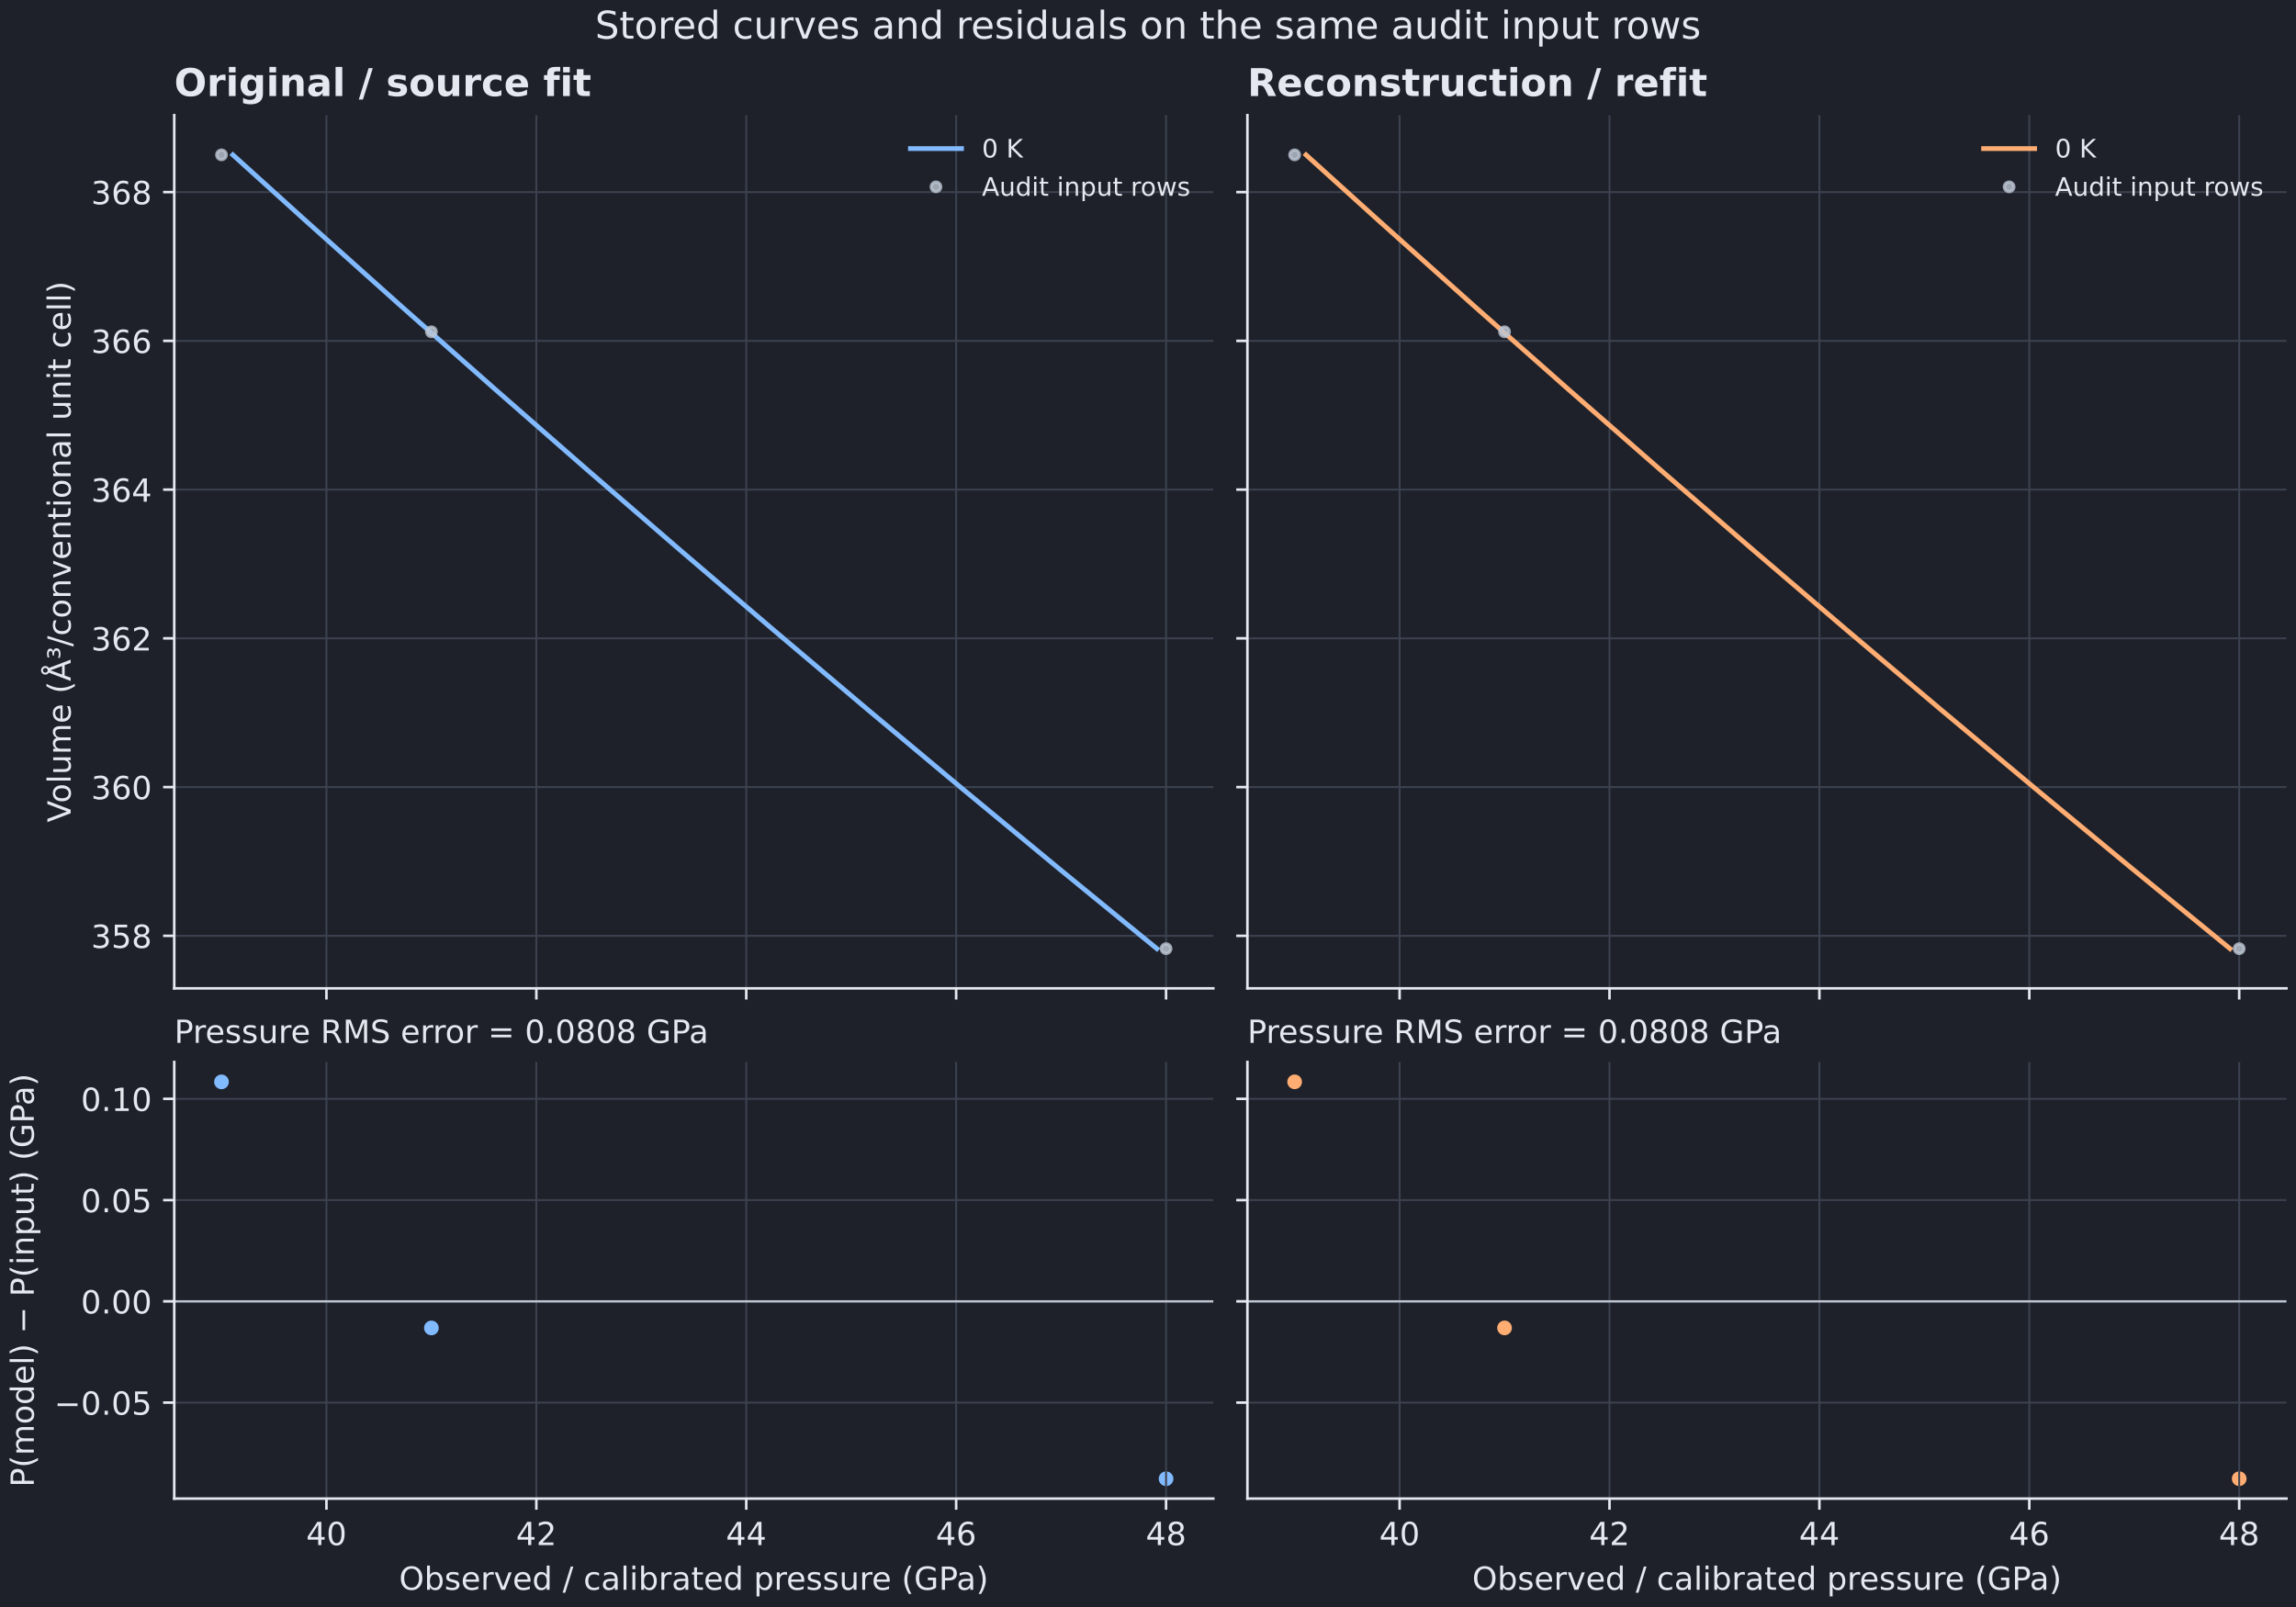
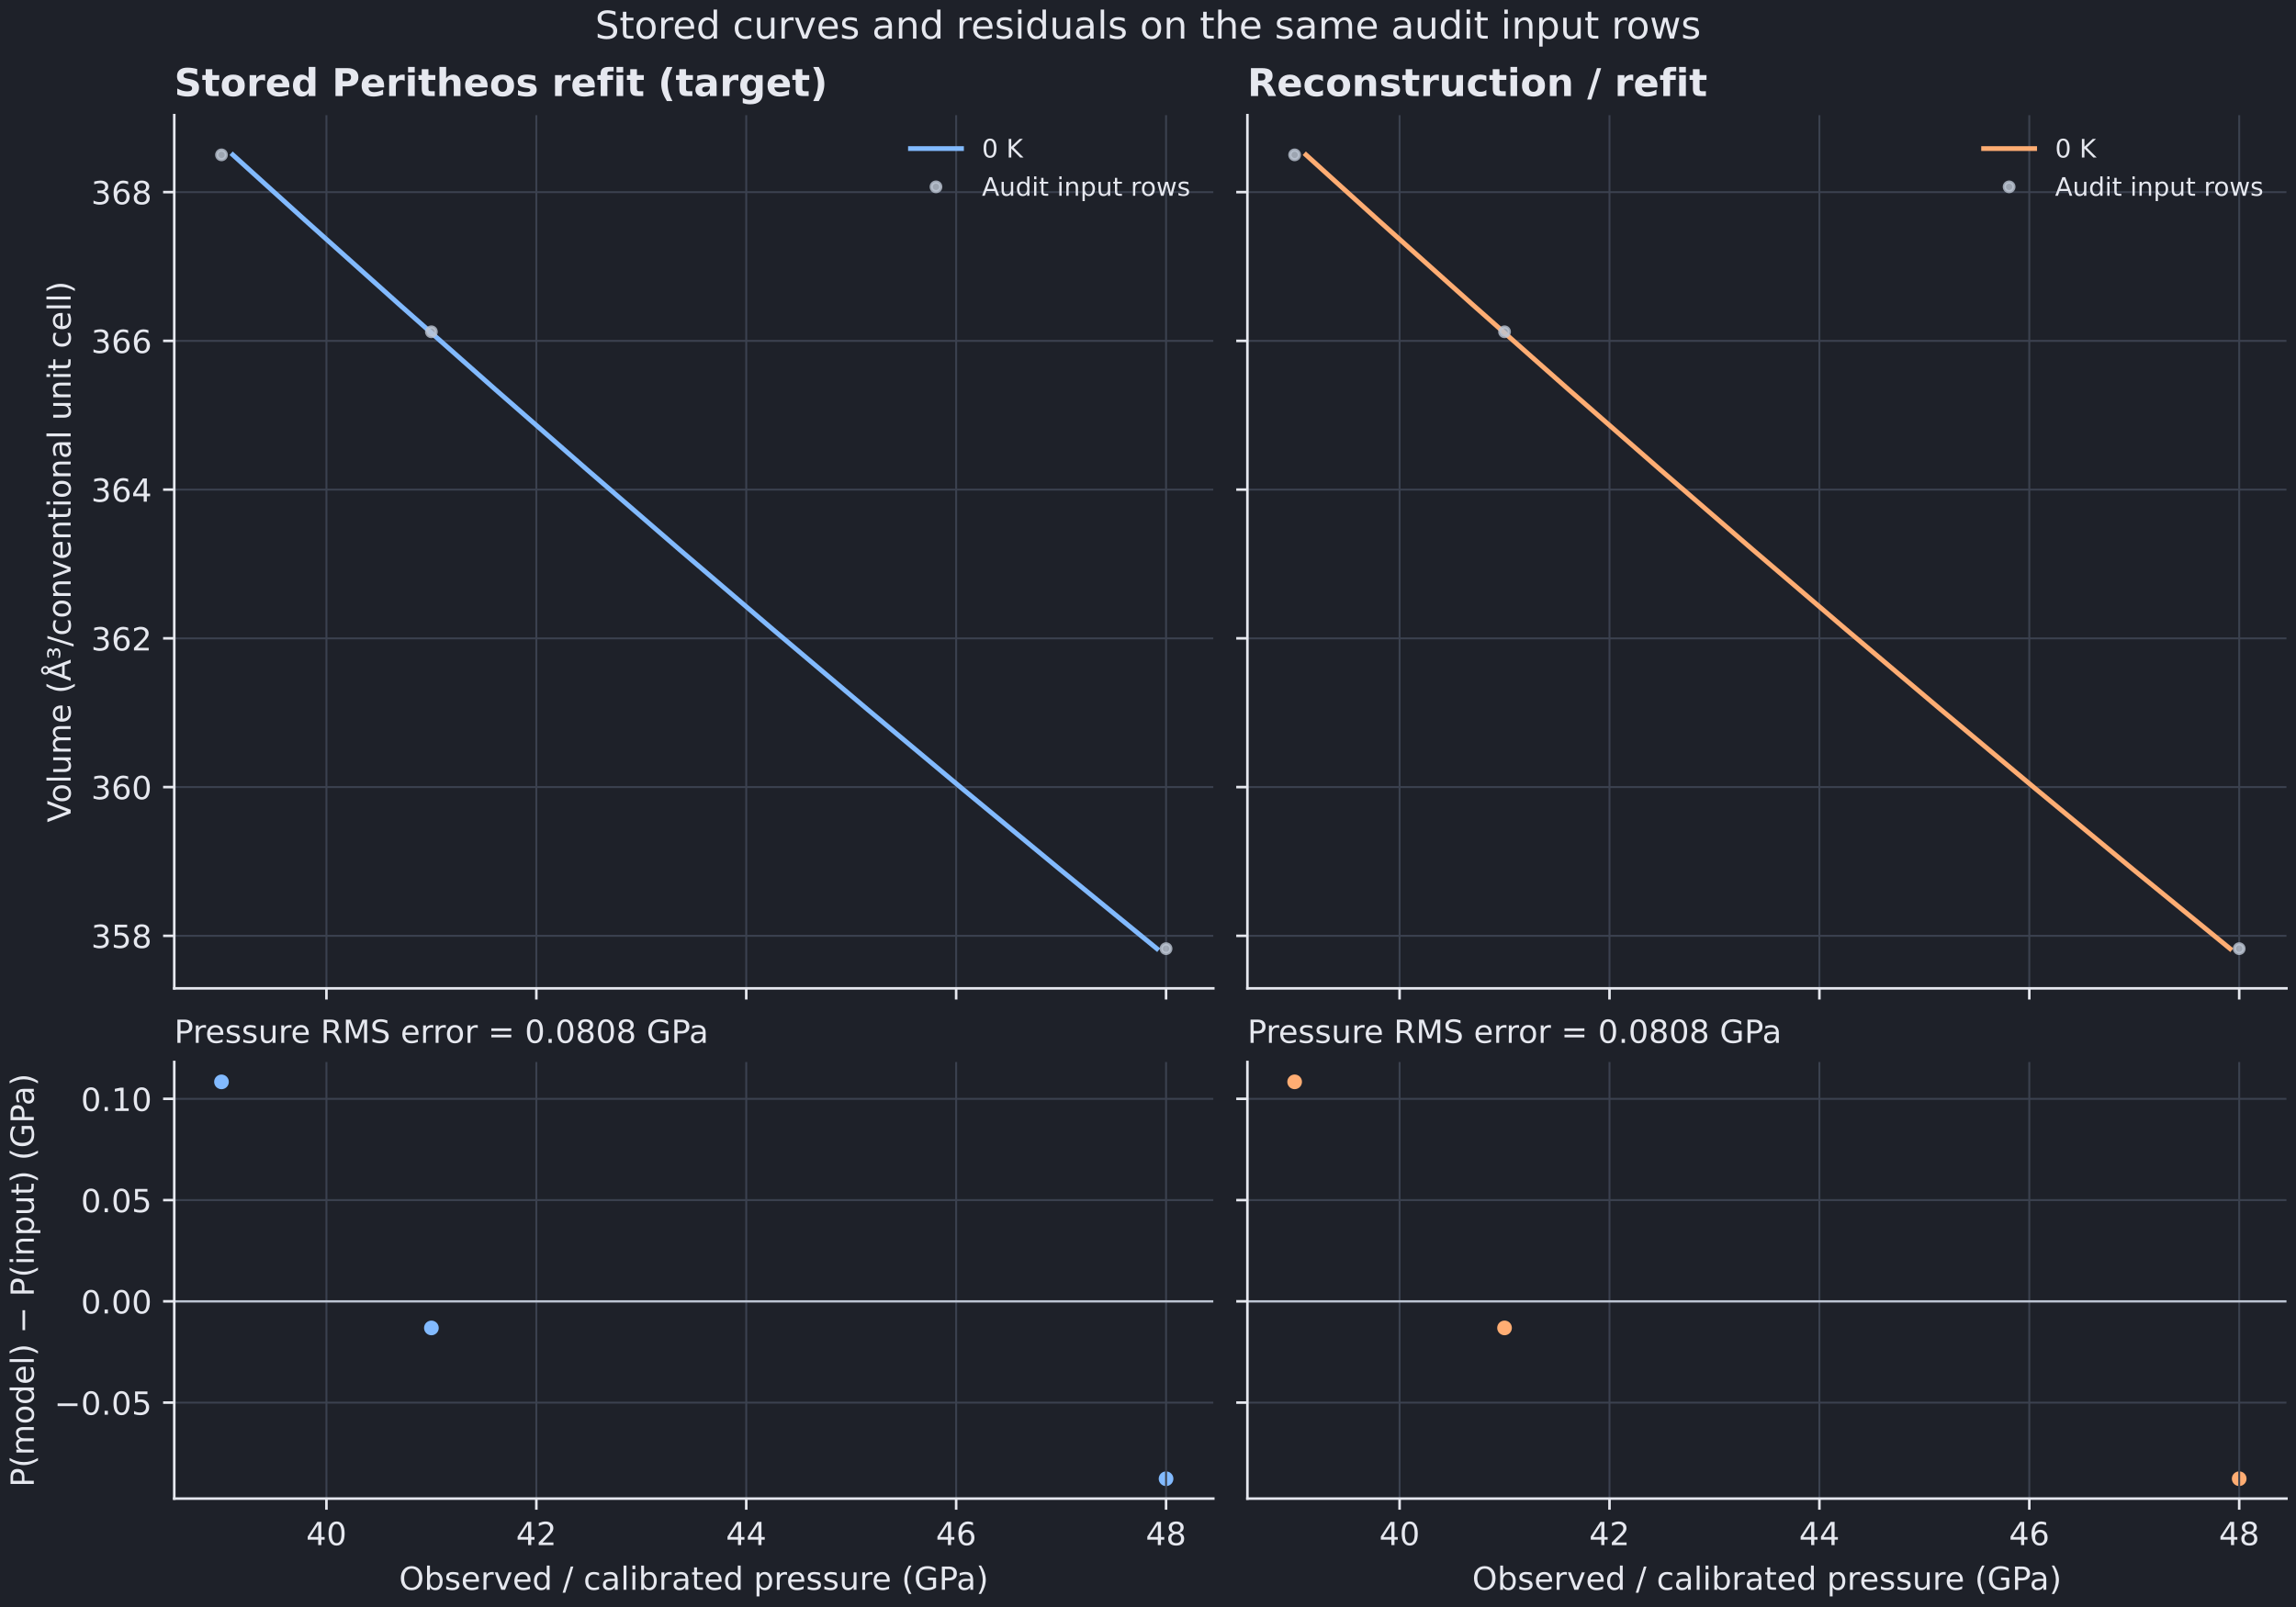
<svg xmlns="http://www.w3.org/2000/svg" xmlns:xlink="http://www.w3.org/1999/xlink" width="720pt" height="504pt" viewBox="0 0 720 504" version="1.1">
  <defs>
    <style type="text/css">*{stroke-linejoin: round; stroke-linecap: butt}</style>
    <style type="text/css">text { fill: #e6e8ef; }</style>
  </defs>
  <g id="figure_1">
    <g id="patch_1">
      <path d="M 0 504 L 720 504 L 720 0 L 0 0 z " style="fill: #1e2129" />
    </g>
    <g id="axes_1">
      <g id="patch_2">
        <path d="M 54.646 309.974 L 380.473 309.974 L 380.473 36.12 L 54.646 36.12 z " style="fill: #1e2129" />
      </g>
      <g id="matplotlib.axis_1">
        <g id="xtick_1">
          <g id="line2d_1">
            <path d="M 102.368 309.974 L 102.368 36.12 " clip-path="url(#p9fd40f1d31)" style="fill: none; stroke: #3b414f; stroke-width: 0.6; stroke-linecap: square" />
          </g>
          <g id="line2d_2">
            <defs>
              <path id="mbd38089b90" d="M 0 0 L 0 3.5 " style="stroke: #e6e8ef; stroke-width: 0.8" />
            </defs>
            <g>
              <use xlink:href="#mbd38089b90" x="102.368" y="309.974" style="stroke: #e6e8ef; stroke-width: 0.8" />
            </g>
          </g>
        </g>
        <g id="xtick_2">
          <g id="line2d_3">
            <path d="M 168.192 309.974 L 168.192 36.12 " clip-path="url(#p9fd40f1d31)" style="fill: none; stroke: #3b414f; stroke-width: 0.6; stroke-linecap: square" />
          </g>
          <g id="line2d_4">
            <g>
              <use xlink:href="#mbd38089b90" x="168.192" y="309.974" style="stroke: #e6e8ef; stroke-width: 0.8" />
            </g>
          </g>
        </g>
        <g id="xtick_3">
          <g id="line2d_5">
            <path d="M 234.016 309.974 L 234.016 36.12 " clip-path="url(#p9fd40f1d31)" style="fill: none; stroke: #3b414f; stroke-width: 0.6; stroke-linecap: square" />
          </g>
          <g id="line2d_6">
            <g>
              <use xlink:href="#mbd38089b90" x="234.016" y="309.974" style="stroke: #e6e8ef; stroke-width: 0.8" />
            </g>
          </g>
        </g>
        <g id="xtick_4">
          <g id="line2d_7">
            <path d="M 299.839 309.974 L 299.839 36.12 " clip-path="url(#p9fd40f1d31)" style="fill: none; stroke: #3b414f; stroke-width: 0.6; stroke-linecap: square" />
          </g>
          <g id="line2d_8">
            <g>
              <use xlink:href="#mbd38089b90" x="299.839" y="309.974" style="stroke: #e6e8ef; stroke-width: 0.8" />
            </g>
          </g>
        </g>
        <g id="xtick_5">
          <g id="line2d_9">
            <path d="M 365.663 309.974 L 365.663 36.12 " clip-path="url(#p9fd40f1d31)" style="fill: none; stroke: #3b414f; stroke-width: 0.6; stroke-linecap: square" />
          </g>
          <g id="line2d_10">
            <g>
              <use xlink:href="#mbd38089b90" x="365.663" y="309.974" style="stroke: #e6e8ef; stroke-width: 0.8" />
            </g>
          </g>
        </g>
      </g>
      <g id="matplotlib.axis_2">
        <g id="ytick_1">
          <g id="line2d_11">
            <path d="M 54.646 293.5 L 380.473 293.5 " clip-path="url(#p9fd40f1d31)" style="fill: none; stroke: #3b414f; stroke-width: 0.6; stroke-linecap: square" />
          </g>
          <g id="line2d_12">
            <defs>
              <path id="m26be20db2f" d="M 0 0 L -3.5 0 " style="stroke: #e6e8ef; stroke-width: 0.8" />
            </defs>
            <g>
              <use xlink:href="#m26be20db2f" x="54.646" y="293.5" style="stroke: #e6e8ef; stroke-width: 0.8" />
            </g>
          </g>
          <g id="text_1">
            <text style="font-size: 10px; font-family: 'DejaVu Sans', Arial, sans-serif; text-anchor: end" x="47.646" y="297.299" transform="rotate(-0 47.64633 297.2989)">358</text>
          </g>
        </g>
        <g id="ytick_2">
          <g id="line2d_13">
            <path d="M 54.646 246.851 L 380.473 246.851 " clip-path="url(#p9fd40f1d31)" style="fill: none; stroke: #3b414f; stroke-width: 0.6; stroke-linecap: square" />
          </g>
          <g id="line2d_14">
            <g>
              <use xlink:href="#m26be20db2f" x="54.646" y="246.851" style="stroke: #e6e8ef; stroke-width: 0.8" />
            </g>
          </g>
          <g id="text_2">
            <text style="font-size: 10px; font-family: 'DejaVu Sans', Arial, sans-serif; text-anchor: end" x="47.646" y="250.65" transform="rotate(-0 47.64633 250.65)">360</text>
          </g>
        </g>
        <g id="ytick_3">
          <g id="line2d_15">
            <path d="M 54.646 200.202 L 380.473 200.202 " clip-path="url(#p9fd40f1d31)" style="fill: none; stroke: #3b414f; stroke-width: 0.6; stroke-linecap: square" />
          </g>
          <g id="line2d_16">
            <g>
              <use xlink:href="#m26be20db2f" x="54.646" y="200.202" style="stroke: #e6e8ef; stroke-width: 0.8" />
            </g>
          </g>
          <g id="text_3">
            <text style="font-size: 10px; font-family: 'DejaVu Sans', Arial, sans-serif; text-anchor: end" x="47.646" y="204.001" transform="rotate(-0 47.64633 204.0011)">362</text>
          </g>
        </g>
        <g id="ytick_4">
          <g id="line2d_17">
            <path d="M 54.646 153.553 L 380.473 153.553 " clip-path="url(#p9fd40f1d31)" style="fill: none; stroke: #3b414f; stroke-width: 0.6; stroke-linecap: square" />
          </g>
          <g id="line2d_18">
            <g>
              <use xlink:href="#m26be20db2f" x="54.646" y="153.553" style="stroke: #e6e8ef; stroke-width: 0.8" />
            </g>
          </g>
          <g id="text_4">
            <text style="font-size: 10px; font-family: 'DejaVu Sans', Arial, sans-serif; text-anchor: end" x="47.646" y="157.352" transform="rotate(-0 47.64633 157.3522)">364</text>
          </g>
        </g>
        <g id="ytick_5">
          <g id="line2d_19">
            <path d="M 54.646 106.904 L 380.473 106.904 " clip-path="url(#p9fd40f1d31)" style="fill: none; stroke: #3b414f; stroke-width: 0.6; stroke-linecap: square" />
          </g>
          <g id="line2d_20">
            <g>
              <use xlink:href="#m26be20db2f" x="54.646" y="106.904" style="stroke: #e6e8ef; stroke-width: 0.8" />
            </g>
          </g>
          <g id="text_5">
            <text style="font-size: 10px; font-family: 'DejaVu Sans', Arial, sans-serif; text-anchor: end" x="47.646" y="110.703" transform="rotate(-0 47.64633 110.7033)">366</text>
          </g>
        </g>
        <g id="ytick_6">
          <g id="line2d_21">
            <path d="M 54.646 60.256 L 380.473 60.256 " clip-path="url(#p9fd40f1d31)" style="fill: none; stroke: #3b414f; stroke-width: 0.6; stroke-linecap: square" />
          </g>
          <g id="line2d_22">
            <g>
              <use xlink:href="#m26be20db2f" x="54.646" y="60.256" style="stroke: #e6e8ef; stroke-width: 0.8" />
            </g>
          </g>
          <g id="text_6">
            <text style="font-size: 10px; font-family: 'DejaVu Sans', Arial, sans-serif; text-anchor: end" x="47.646" y="64.054" transform="rotate(-0 47.64633 64.05441)">368</text>
          </g>
        </g>
        <g id="text_7">
          <text style="font-size: 10px; font-family: 'DejaVu Sans', Arial, sans-serif; text-anchor: middle" x="22.156" y="173.047" transform="rotate(-90 22.15649 173.0468)">Volume (Å³/conventional unit cell)</text>
        </g>
      </g>
      <g id="line2d_23">
        <path d="M 362.78 297.526 L 332.141 272.474 L 301.845 247.421 L 271.886 222.369 L 242.261 197.316 L 212.966 172.264 L 183.997 147.212 L 155.35 122.159 L 125.261 95.541 L 95.526 68.923 L 73.024 48.568 L 73.024 48.568 " clip-path="url(#p9fd40f1d31)" style="fill: none; stroke: #82baff; stroke-width: 1.5; stroke-linecap: square" />
      </g>
      <g id="line2d_24">
        <defs>
          <path id="m3b1c73fe75" d="M 0 1.5 C 0.398 1.5 0.779 1.342 1.061 1.061 C 1.342 0.779 1.5 0.398 1.5 0 C 1.5 -0.398 1.342 -0.779 1.061 -1.061 C 0.779 -1.342 0.398 -1.5 0 -1.5 C -0.398 -1.5 -0.779 -1.342 -1.061 -1.061 C -1.342 -0.779 -1.5 -0.398 -1.5 0 C -1.5 0.398 -1.342 0.779 -1.061 1.061 C -0.779 1.342 -0.398 1.5 0 1.5 z " style="stroke: #bdc5d3; stroke-opacity: 0.8" />
        </defs>
        <g clip-path="url(#p9fd40f1d31)">
          <use xlink:href="#m3b1c73fe75" x="69.457" y="48.568" style="fill: #bdc5d3; fill-opacity: 0.8; stroke: #bdc5d3; stroke-opacity: 0.8" />
          <use xlink:href="#m3b1c73fe75" x="135.28" y="104.057" style="fill: #bdc5d3; fill-opacity: 0.8; stroke: #bdc5d3; stroke-opacity: 0.8" />
          <use xlink:href="#m3b1c73fe75" x="365.663" y="297.526" style="fill: #bdc5d3; fill-opacity: 0.8; stroke: #bdc5d3; stroke-opacity: 0.8" />
        </g>
      </g>
      <g id="patch_3">
        <path d="M 54.646 309.974 L 54.646 36.12 " style="fill: none; stroke: #e6e8ef; stroke-width: 0.8; stroke-linejoin: miter; stroke-linecap: square" />
      </g>
      <g id="patch_4">
        <path d="M 54.646 309.974 L 380.473 309.974 " style="fill: none; stroke: #e6e8ef; stroke-width: 0.8; stroke-linejoin: miter; stroke-linecap: square" />
      </g>
      <g id="text_8">
-         <text style="font-weight: 700; font-size: 12px; font-family: 'DejaVu Sans', Arial, sans-serif; text-anchor: start" x="54.646" y="30.12" transform="rotate(-0 54.64633 30.11978)">Original / source fit</text>
+         <text style="font-weight: 700; font-size: 12px; font-family: 'DejaVu Sans', Arial, sans-serif; text-anchor: start" x="54.646" y="30.12" transform="rotate(-0 54.64633 30.11978)">Stored Peritheos refit (target)</text>
      </g>
      <g id="legend_1">
        <g id="line2d_25">
          <path d="M 285.513 46.599 L 293.513 46.599 L 301.513 46.599 " style="fill: none; stroke: #82baff; stroke-width: 1.5; stroke-linecap: square" />
        </g>
        <g id="text_9">
          <text style="font-size: 8px; font-family: 'DejaVu Sans', Arial, sans-serif; text-anchor: start" x="307.913" y="49.399" transform="rotate(-0 307.913 49.39853)">0 K</text>
        </g>
        <g id="line2d_26" />
        <g id="line2d_27">
          <g>
            <use xlink:href="#m3b1c73fe75" x="293.513" y="58.599" style="fill: #bdc5d3; fill-opacity: 0.8; stroke: #bdc5d3; stroke-opacity: 0.8" />
          </g>
        </g>
        <g id="text_10">
          <text style="font-size: 8px; font-family: 'DejaVu Sans', Arial, sans-serif; text-anchor: start" x="307.913" y="61.399" transform="rotate(-0 307.913 61.39916)">Audit input rows</text>
        </g>
      </g>
    </g>
    <g id="axes_2">
      <g id="patch_5">
        <path d="M 391.173 309.974 L 717 309.974 L 717 36.12 L 391.173 36.12 z " style="fill: #1e2129" />
      </g>
      <g id="matplotlib.axis_3">
        <g id="xtick_6">
          <g id="line2d_28">
            <path d="M 438.895 309.974 L 438.895 36.12 " clip-path="url(#p37e08053c8)" style="fill: none; stroke: #3b414f; stroke-width: 0.6; stroke-linecap: square" />
          </g>
          <g id="line2d_29">
            <g>
              <use xlink:href="#mbd38089b90" x="438.895" y="309.974" style="stroke: #e6e8ef; stroke-width: 0.8" />
            </g>
          </g>
        </g>
        <g id="xtick_7">
          <g id="line2d_30">
            <path d="M 504.719 309.974 L 504.719 36.12 " clip-path="url(#p37e08053c8)" style="fill: none; stroke: #3b414f; stroke-width: 0.6; stroke-linecap: square" />
          </g>
          <g id="line2d_31">
            <g>
              <use xlink:href="#mbd38089b90" x="504.719" y="309.974" style="stroke: #e6e8ef; stroke-width: 0.8" />
            </g>
          </g>
        </g>
        <g id="xtick_8">
          <g id="line2d_32">
            <path d="M 570.542 309.974 L 570.542 36.12 " clip-path="url(#p37e08053c8)" style="fill: none; stroke: #3b414f; stroke-width: 0.6; stroke-linecap: square" />
          </g>
          <g id="line2d_33">
            <g>
              <use xlink:href="#mbd38089b90" x="570.542" y="309.974" style="stroke: #e6e8ef; stroke-width: 0.8" />
            </g>
          </g>
        </g>
        <g id="xtick_9">
          <g id="line2d_34">
            <path d="M 636.366 309.974 L 636.366 36.12 " clip-path="url(#p37e08053c8)" style="fill: none; stroke: #3b414f; stroke-width: 0.6; stroke-linecap: square" />
          </g>
          <g id="line2d_35">
            <g>
              <use xlink:href="#mbd38089b90" x="636.366" y="309.974" style="stroke: #e6e8ef; stroke-width: 0.8" />
            </g>
          </g>
        </g>
        <g id="xtick_10">
          <g id="line2d_36">
            <path d="M 702.189 309.974 L 702.189 36.12 " clip-path="url(#p37e08053c8)" style="fill: none; stroke: #3b414f; stroke-width: 0.6; stroke-linecap: square" />
          </g>
          <g id="line2d_37">
            <g>
              <use xlink:href="#mbd38089b90" x="702.189" y="309.974" style="stroke: #e6e8ef; stroke-width: 0.8" />
            </g>
          </g>
        </g>
      </g>
      <g id="matplotlib.axis_4">
        <g id="ytick_7">
          <g id="line2d_38">
            <path d="M 391.173 293.5 L 717 293.5 " clip-path="url(#p37e08053c8)" style="fill: none; stroke: #3b414f; stroke-width: 0.6; stroke-linecap: square" />
          </g>
          <g id="line2d_39">
            <g>
              <use xlink:href="#m26be20db2f" x="391.173" y="293.5" style="stroke: #e6e8ef; stroke-width: 0.8" />
            </g>
          </g>
        </g>
        <g id="ytick_8">
          <g id="line2d_40">
            <path d="M 391.173 246.851 L 717 246.851 " clip-path="url(#p37e08053c8)" style="fill: none; stroke: #3b414f; stroke-width: 0.6; stroke-linecap: square" />
          </g>
          <g id="line2d_41">
            <g>
              <use xlink:href="#m26be20db2f" x="391.173" y="246.851" style="stroke: #e6e8ef; stroke-width: 0.8" />
            </g>
          </g>
        </g>
        <g id="ytick_9">
          <g id="line2d_42">
            <path d="M 391.173 200.202 L 717 200.202 " clip-path="url(#p37e08053c8)" style="fill: none; stroke: #3b414f; stroke-width: 0.6; stroke-linecap: square" />
          </g>
          <g id="line2d_43">
            <g>
              <use xlink:href="#m26be20db2f" x="391.173" y="200.202" style="stroke: #e6e8ef; stroke-width: 0.8" />
            </g>
          </g>
        </g>
        <g id="ytick_10">
          <g id="line2d_44">
            <path d="M 391.173 153.553 L 717 153.553 " clip-path="url(#p37e08053c8)" style="fill: none; stroke: #3b414f; stroke-width: 0.6; stroke-linecap: square" />
          </g>
          <g id="line2d_45">
            <g>
              <use xlink:href="#m26be20db2f" x="391.173" y="153.553" style="stroke: #e6e8ef; stroke-width: 0.8" />
            </g>
          </g>
        </g>
        <g id="ytick_11">
          <g id="line2d_46">
            <path d="M 391.173 106.904 L 717 106.904 " clip-path="url(#p37e08053c8)" style="fill: none; stroke: #3b414f; stroke-width: 0.6; stroke-linecap: square" />
          </g>
          <g id="line2d_47">
            <g>
              <use xlink:href="#m26be20db2f" x="391.173" y="106.904" style="stroke: #e6e8ef; stroke-width: 0.8" />
            </g>
          </g>
        </g>
        <g id="ytick_12">
          <g id="line2d_48">
            <path d="M 391.173 60.256 L 717 60.256 " clip-path="url(#p37e08053c8)" style="fill: none; stroke: #3b414f; stroke-width: 0.6; stroke-linecap: square" />
          </g>
          <g id="line2d_49">
            <g>
              <use xlink:href="#m26be20db2f" x="391.173" y="60.256" style="stroke: #e6e8ef; stroke-width: 0.8" />
            </g>
          </g>
        </g>
      </g>
      <g id="line2d_50">
        <path d="M 699.307 297.526 L 668.668 272.474 L 638.372 247.421 L 608.413 222.369 L 578.788 197.316 L 549.494 172.264 L 520.525 147.212 L 491.877 122.159 L 461.788 95.541 L 432.053 68.923 L 409.551 48.568 L 409.551 48.568 " clip-path="url(#p37e08053c8)" style="fill: none; stroke: #ffad73; stroke-width: 1.5; stroke-linecap: square" />
      </g>
      <g id="line2d_51">
        <g clip-path="url(#p37e08053c8)">
          <use xlink:href="#m3b1c73fe75" x="405.983" y="48.568" style="fill: #bdc5d3; fill-opacity: 0.8; stroke: #bdc5d3; stroke-opacity: 0.8" />
          <use xlink:href="#m3b1c73fe75" x="471.807" y="104.057" style="fill: #bdc5d3; fill-opacity: 0.8; stroke: #bdc5d3; stroke-opacity: 0.8" />
          <use xlink:href="#m3b1c73fe75" x="702.189" y="297.526" style="fill: #bdc5d3; fill-opacity: 0.8; stroke: #bdc5d3; stroke-opacity: 0.8" />
        </g>
      </g>
      <g id="patch_6">
        <path d="M 391.173 309.974 L 391.173 36.12 " style="fill: none; stroke: #e6e8ef; stroke-width: 0.8; stroke-linejoin: miter; stroke-linecap: square" />
      </g>
      <g id="patch_7">
        <path d="M 391.173 309.974 L 717 309.974 " style="fill: none; stroke: #e6e8ef; stroke-width: 0.8; stroke-linejoin: miter; stroke-linecap: square" />
      </g>
      <g id="text_11">
        <text style="font-weight: 700; font-size: 12px; font-family: 'DejaVu Sans', Arial, sans-serif; text-anchor: start" x="391.173" y="30.12" transform="rotate(-0 391.173 30.11978)">Reconstruction / refit</text>
      </g>
      <g id="legend_2">
        <g id="line2d_52">
          <path d="M 622.04 46.599 L 630.04 46.599 L 638.04 46.599 " style="fill: none; stroke: #ffad73; stroke-width: 1.5; stroke-linecap: square" />
        </g>
        <g id="text_12">
          <text style="font-size: 8px; font-family: 'DejaVu Sans', Arial, sans-serif; text-anchor: start" x="644.44" y="49.399" transform="rotate(-0 644.4398 49.39853)">0 K</text>
        </g>
        <g id="line2d_53" />
        <g id="line2d_54">
          <g>
            <use xlink:href="#m3b1c73fe75" x="630.04" y="58.599" style="fill: #bdc5d3; fill-opacity: 0.8; stroke: #bdc5d3; stroke-opacity: 0.8" />
          </g>
        </g>
        <g id="text_13">
          <text style="font-size: 8px; font-family: 'DejaVu Sans', Arial, sans-serif; text-anchor: start" x="644.44" y="61.399" transform="rotate(-0 644.4398 61.39916)">Audit input rows</text>
        </g>
      </g>
    </g>
    <g id="axes_3">
      <g id="patch_8">
        <path d="M 54.646 469.999 L 380.473 469.999 L 380.473 333.072 L 54.646 333.072 z " style="fill: #1e2129" />
      </g>
      <g id="PathCollection_1">
        <defs>
          <path id="m49b3117ddc" d="M 0 1.803 C 0.478 1.803 0.937 1.613 1.275 1.275 C 1.613 0.937 1.803 0.478 1.803 0 C 1.803 -0.478 1.613 -0.937 1.275 -1.275 C 0.937 -1.613 0.478 -1.803 0 -1.803 C -0.478 -1.803 -0.937 -1.613 -1.275 -1.275 C -1.613 -0.937 -1.803 -0.478 -1.803 0 C -1.803 0.478 -1.613 0.937 -1.275 1.275 C -0.937 1.613 -0.478 1.803 0 1.803 z " style="stroke: #82baff" />
        </defs>
        <g clip-path="url(#pba3b77e271)">
          <use xlink:href="#m49b3117ddc" x="69.457" y="339.304" style="fill: #82baff; stroke: #82baff" />
          <use xlink:href="#m49b3117ddc" x="135.28" y="416.477" style="fill: #82baff; stroke: #82baff" />
          <use xlink:href="#m49b3117ddc" x="365.663" y="463.775" style="fill: #82baff; stroke: #82baff" />
        </g>
      </g>
      <g id="matplotlib.axis_5">
        <g id="xtick_11">
          <g id="line2d_55">
            <path d="M 102.368 469.999 L 102.368 333.072 " clip-path="url(#pba3b77e271)" style="fill: none; stroke: #3b414f; stroke-width: 0.6; stroke-linecap: square" />
          </g>
          <g id="line2d_56">
            <g>
              <use xlink:href="#mbd38089b90" x="102.368" y="469.999" style="stroke: #e6e8ef; stroke-width: 0.8" />
            </g>
          </g>
          <g id="text_14">
            <text style="font-size: 10px; font-family: 'DejaVu Sans', Arial, sans-serif; text-anchor: middle" x="102.368" y="484.597" transform="rotate(-0 102.3684 484.5966)">40</text>
          </g>
        </g>
        <g id="xtick_12">
          <g id="line2d_57">
            <path d="M 168.192 469.999 L 168.192 333.072 " clip-path="url(#pba3b77e271)" style="fill: none; stroke: #3b414f; stroke-width: 0.6; stroke-linecap: square" />
          </g>
          <g id="line2d_58">
            <g>
              <use xlink:href="#mbd38089b90" x="168.192" y="469.999" style="stroke: #e6e8ef; stroke-width: 0.8" />
            </g>
          </g>
          <g id="text_15">
            <text style="font-size: 10px; font-family: 'DejaVu Sans', Arial, sans-serif; text-anchor: middle" x="168.192" y="484.597" transform="rotate(-0 168.192 484.5966)">42</text>
          </g>
        </g>
        <g id="xtick_13">
          <g id="line2d_59">
            <path d="M 234.016 469.999 L 234.016 333.072 " clip-path="url(#pba3b77e271)" style="fill: none; stroke: #3b414f; stroke-width: 0.6; stroke-linecap: square" />
          </g>
          <g id="line2d_60">
            <g>
              <use xlink:href="#mbd38089b90" x="234.016" y="469.999" style="stroke: #e6e8ef; stroke-width: 0.8" />
            </g>
          </g>
          <g id="text_16">
            <text style="font-size: 10px; font-family: 'DejaVu Sans', Arial, sans-serif; text-anchor: middle" x="234.016" y="484.597" transform="rotate(-0 234.0156 484.5966)">44</text>
          </g>
        </g>
        <g id="xtick_14">
          <g id="line2d_61">
            <path d="M 299.839 469.999 L 299.839 333.072 " clip-path="url(#pba3b77e271)" style="fill: none; stroke: #3b414f; stroke-width: 0.6; stroke-linecap: square" />
          </g>
          <g id="line2d_62">
            <g>
              <use xlink:href="#mbd38089b90" x="299.839" y="469.999" style="stroke: #e6e8ef; stroke-width: 0.8" />
            </g>
          </g>
          <g id="text_17">
            <text style="font-size: 10px; font-family: 'DejaVu Sans', Arial, sans-serif; text-anchor: middle" x="299.839" y="484.597" transform="rotate(-0 299.8392 484.5966)">46</text>
          </g>
        </g>
        <g id="xtick_15">
          <g id="line2d_63">
            <path d="M 365.663 469.999 L 365.663 333.072 " clip-path="url(#pba3b77e271)" style="fill: none; stroke: #3b414f; stroke-width: 0.6; stroke-linecap: square" />
          </g>
          <g id="line2d_64">
            <g>
              <use xlink:href="#mbd38089b90" x="365.663" y="469.999" style="stroke: #e6e8ef; stroke-width: 0.8" />
            </g>
          </g>
          <g id="text_18">
            <text style="font-size: 10px; font-family: 'DejaVu Sans', Arial, sans-serif; text-anchor: middle" x="365.663" y="484.597" transform="rotate(-0 365.6627 484.5966)">48</text>
          </g>
        </g>
        <g id="text_19">
          <text style="font-size: 10px; font-family: 'DejaVu Sans', Arial, sans-serif; text-anchor: middle" x="217.56" y="498.597" transform="rotate(-0 217.5597 498.5974)">Observed / calibrated pressure (GPa)</text>
        </g>
      </g>
      <g id="matplotlib.axis_6">
        <g id="ytick_13">
          <g id="line2d_65">
            <path d="M 54.646 439.898 L 380.473 439.898 " clip-path="url(#pba3b77e271)" style="fill: none; stroke: #3b414f; stroke-width: 0.6; stroke-linecap: square" />
          </g>
          <g id="line2d_66">
            <g>
              <use xlink:href="#m26be20db2f" x="54.646" y="439.898" style="stroke: #e6e8ef; stroke-width: 0.8" />
            </g>
          </g>
          <g id="text_20">
            <text style="font-size: 10px; font-family: 'DejaVu Sans', Arial, sans-serif; text-anchor: end" x="47.646" y="443.697" transform="rotate(-0 47.64633 443.6969)">−0.05</text>
          </g>
        </g>
        <g id="ytick_14">
          <g id="line2d_67">
            <path d="M 54.646 408.141 L 380.473 408.141 " clip-path="url(#pba3b77e271)" style="fill: none; stroke: #3b414f; stroke-width: 0.6; stroke-linecap: square" />
          </g>
          <g id="line2d_68">
            <g>
              <use xlink:href="#m26be20db2f" x="54.646" y="408.141" style="stroke: #e6e8ef; stroke-width: 0.8" />
            </g>
          </g>
          <g id="text_21">
            <text style="font-size: 10px; font-family: 'DejaVu Sans', Arial, sans-serif; text-anchor: end" x="47.646" y="411.94" transform="rotate(-0 47.64633 411.9399)">0.00</text>
          </g>
        </g>
        <g id="ytick_15">
          <g id="line2d_69">
            <path d="M 54.646 376.384 L 380.473 376.384 " clip-path="url(#pba3b77e271)" style="fill: none; stroke: #3b414f; stroke-width: 0.6; stroke-linecap: square" />
          </g>
          <g id="line2d_70">
            <g>
              <use xlink:href="#m26be20db2f" x="54.646" y="376.384" style="stroke: #e6e8ef; stroke-width: 0.8" />
            </g>
          </g>
          <g id="text_22">
            <text style="font-size: 10px; font-family: 'DejaVu Sans', Arial, sans-serif; text-anchor: end" x="47.646" y="380.183" transform="rotate(-0 47.64633 380.183)">0.05</text>
          </g>
        </g>
        <g id="ytick_16">
          <g id="line2d_71">
            <path d="M 54.646 344.627 L 380.473 344.627 " clip-path="url(#pba3b77e271)" style="fill: none; stroke: #3b414f; stroke-width: 0.6; stroke-linecap: square" />
          </g>
          <g id="line2d_72">
            <g>
              <use xlink:href="#m26be20db2f" x="54.646" y="344.627" style="stroke: #e6e8ef; stroke-width: 0.8" />
            </g>
          </g>
          <g id="text_23">
-             <text style="font-size: 10px; font-family: 'DejaVu Sans', Arial, sans-serif; text-anchor: end" x="47.646" y="348.426" transform="rotate(-0 47.64633 348.426)">0.10</text>
+             <text style="font-size: 10px; font-family: 'DejaVu Sans', Arial, sans-serif; text-anchor: end" x="47.646" y="348.426" transform="rotate(-0 47.64633 348.4261)">0.10</text>
          </g>
        </g>
        <g id="text_24">
          <text style="font-size: 10px; font-family: 'DejaVu Sans', Arial, sans-serif; text-anchor: middle" x="10.599" y="401.535" transform="rotate(-90 10.59868 401.5355)">P(model) − P(input) (GPa)</text>
        </g>
      </g>
      <g id="line2d_73">
        <path d="M 54.646 408.141 L 380.473 408.141 " clip-path="url(#pba3b77e271)" style="fill: none; stroke: #bdc5d3; stroke-width: 0.7; stroke-linecap: square" />
      </g>
      <g id="patch_9">
        <path d="M 54.646 469.999 L 54.646 333.072 " style="fill: none; stroke: #e6e8ef; stroke-width: 0.8; stroke-linejoin: miter; stroke-linecap: square" />
      </g>
      <g id="patch_10">
        <path d="M 54.646 469.999 L 380.473 469.999 " style="fill: none; stroke: #e6e8ef; stroke-width: 0.8; stroke-linejoin: miter; stroke-linecap: square" />
      </g>
      <g id="text_25">
        <text style="font-size: 10px; font-family: 'DejaVu Sans', Arial, sans-serif; text-anchor: start" x="54.646" y="327.072" transform="rotate(-0 54.64633 327.072)">Pressure RMS error = 0.0808 GPa</text>
      </g>
    </g>
    <g id="axes_4">
      <g id="patch_11">
        <path d="M 391.173 469.999 L 717 469.999 L 717 333.072 L 391.173 333.072 z " style="fill: #1e2129" />
      </g>
      <g id="PathCollection_2">
        <defs>
          <path id="md7275cb2e3" d="M 0 1.803 C 0.478 1.803 0.937 1.613 1.275 1.275 C 1.613 0.937 1.803 0.478 1.803 0 C 1.803 -0.478 1.613 -0.937 1.275 -1.275 C 0.937 -1.613 0.478 -1.803 0 -1.803 C -0.478 -1.803 -0.937 -1.613 -1.275 -1.275 C -1.613 -0.937 -1.803 -0.478 -1.803 0 C -1.803 0.478 -1.613 0.937 -1.275 1.275 C -0.937 1.613 -0.478 1.803 0 1.803 z " style="stroke: #ffad73" />
        </defs>
        <g clip-path="url(#p72e8f28d88)">
          <use xlink:href="#md7275cb2e3" x="405.983" y="339.296" style="fill: #ffad73; stroke: #ffad73" />
          <use xlink:href="#md7275cb2e3" x="471.807" y="416.469" style="fill: #ffad73; stroke: #ffad73" />
          <use xlink:href="#md7275cb2e3" x="702.189" y="463.767" style="fill: #ffad73; stroke: #ffad73" />
        </g>
      </g>
      <g id="matplotlib.axis_7">
        <g id="xtick_16">
          <g id="line2d_74">
            <path d="M 438.895 469.999 L 438.895 333.072 " clip-path="url(#p72e8f28d88)" style="fill: none; stroke: #3b414f; stroke-width: 0.6; stroke-linecap: square" />
          </g>
          <g id="line2d_75">
            <g>
              <use xlink:href="#mbd38089b90" x="438.895" y="469.999" style="stroke: #e6e8ef; stroke-width: 0.8" />
            </g>
          </g>
          <g id="text_26">
            <text style="font-size: 10px; font-family: 'DejaVu Sans', Arial, sans-serif; text-anchor: middle" x="438.895" y="484.597" transform="rotate(-0 438.8951 484.5966)">40</text>
          </g>
        </g>
        <g id="xtick_17">
          <g id="line2d_76">
            <path d="M 504.719 469.999 L 504.719 333.072 " clip-path="url(#p72e8f28d88)" style="fill: none; stroke: #3b414f; stroke-width: 0.6; stroke-linecap: square" />
          </g>
          <g id="line2d_77">
            <g>
              <use xlink:href="#mbd38089b90" x="504.719" y="469.999" style="stroke: #e6e8ef; stroke-width: 0.8" />
            </g>
          </g>
          <g id="text_27">
            <text style="font-size: 10px; font-family: 'DejaVu Sans', Arial, sans-serif; text-anchor: middle" x="504.719" y="484.597" transform="rotate(-0 504.7187 484.5966)">42</text>
          </g>
        </g>
        <g id="xtick_18">
          <g id="line2d_78">
            <path d="M 570.542 469.999 L 570.542 333.072 " clip-path="url(#p72e8f28d88)" style="fill: none; stroke: #3b414f; stroke-width: 0.6; stroke-linecap: square" />
          </g>
          <g id="line2d_79">
            <g>
              <use xlink:href="#mbd38089b90" x="570.542" y="469.999" style="stroke: #e6e8ef; stroke-width: 0.8" />
            </g>
          </g>
          <g id="text_28">
            <text style="font-size: 10px; font-family: 'DejaVu Sans', Arial, sans-serif; text-anchor: middle" x="570.542" y="484.597" transform="rotate(-0 570.5423 484.5966)">44</text>
          </g>
        </g>
        <g id="xtick_19">
          <g id="line2d_80">
            <path d="M 636.366 469.999 L 636.366 333.072 " clip-path="url(#p72e8f28d88)" style="fill: none; stroke: #3b414f; stroke-width: 0.6; stroke-linecap: square" />
          </g>
          <g id="line2d_81">
            <g>
              <use xlink:href="#mbd38089b90" x="636.366" y="469.999" style="stroke: #e6e8ef; stroke-width: 0.8" />
            </g>
          </g>
          <g id="text_29">
            <text style="font-size: 10px; font-family: 'DejaVu Sans', Arial, sans-serif; text-anchor: middle" x="636.366" y="484.597" transform="rotate(-0 636.3659 484.5966)">46</text>
          </g>
        </g>
        <g id="xtick_20">
          <g id="line2d_82">
            <path d="M 702.189 469.999 L 702.189 333.072 " clip-path="url(#p72e8f28d88)" style="fill: none; stroke: #3b414f; stroke-width: 0.6; stroke-linecap: square" />
          </g>
          <g id="line2d_83">
            <g>
              <use xlink:href="#mbd38089b90" x="702.189" y="469.999" style="stroke: #e6e8ef; stroke-width: 0.8" />
            </g>
          </g>
          <g id="text_30">
            <text style="font-size: 10px; font-family: 'DejaVu Sans', Arial, sans-serif; text-anchor: middle" x="702.189" y="484.597" transform="rotate(-0 702.1895 484.5966)">48</text>
          </g>
        </g>
        <g id="text_31">
          <text style="font-size: 10px; font-family: 'DejaVu Sans', Arial, sans-serif; text-anchor: middle" x="554.086" y="498.597" transform="rotate(-0 554.0864 498.5974)">Observed / calibrated pressure (GPa)</text>
        </g>
      </g>
      <g id="matplotlib.axis_8">
        <g id="ytick_17">
          <g id="line2d_84">
            <path d="M 391.173 439.898 L 717 439.898 " clip-path="url(#p72e8f28d88)" style="fill: none; stroke: #3b414f; stroke-width: 0.6; stroke-linecap: square" />
          </g>
          <g id="line2d_85">
            <g>
              <use xlink:href="#m26be20db2f" x="391.173" y="439.898" style="stroke: #e6e8ef; stroke-width: 0.8" />
            </g>
          </g>
        </g>
        <g id="ytick_18">
          <g id="line2d_86">
            <path d="M 391.173 408.141 L 717 408.141 " clip-path="url(#p72e8f28d88)" style="fill: none; stroke: #3b414f; stroke-width: 0.6; stroke-linecap: square" />
          </g>
          <g id="line2d_87">
            <g>
              <use xlink:href="#m26be20db2f" x="391.173" y="408.141" style="stroke: #e6e8ef; stroke-width: 0.8" />
            </g>
          </g>
        </g>
        <g id="ytick_19">
          <g id="line2d_88">
            <path d="M 391.173 376.384 L 717 376.384 " clip-path="url(#p72e8f28d88)" style="fill: none; stroke: #3b414f; stroke-width: 0.6; stroke-linecap: square" />
          </g>
          <g id="line2d_89">
            <g>
              <use xlink:href="#m26be20db2f" x="391.173" y="376.384" style="stroke: #e6e8ef; stroke-width: 0.8" />
            </g>
          </g>
        </g>
        <g id="ytick_20">
          <g id="line2d_90">
            <path d="M 391.173 344.627 L 717 344.627 " clip-path="url(#p72e8f28d88)" style="fill: none; stroke: #3b414f; stroke-width: 0.6; stroke-linecap: square" />
          </g>
          <g id="line2d_91">
            <g>
              <use xlink:href="#m26be20db2f" x="391.173" y="344.627" style="stroke: #e6e8ef; stroke-width: 0.8" />
            </g>
          </g>
        </g>
      </g>
      <g id="line2d_92">
        <path d="M 391.173 408.141 L 717 408.141 " clip-path="url(#p72e8f28d88)" style="fill: none; stroke: #bdc5d3; stroke-width: 0.7; stroke-linecap: square" />
      </g>
      <g id="patch_12">
        <path d="M 391.173 469.999 L 391.173 333.072 " style="fill: none; stroke: #e6e8ef; stroke-width: 0.8; stroke-linejoin: miter; stroke-linecap: square" />
      </g>
      <g id="patch_13">
        <path d="M 391.173 469.999 L 717 469.999 " style="fill: none; stroke: #e6e8ef; stroke-width: 0.8; stroke-linejoin: miter; stroke-linecap: square" />
      </g>
      <g id="text_32">
        <text style="font-size: 10px; font-family: 'DejaVu Sans', Arial, sans-serif; text-anchor: start" x="391.173" y="327.072" transform="rotate(-0 391.173 327.072)">Pressure RMS error = 0.0808 GPa</text>
      </g>
    </g>
    <g id="text_33">
      <text style="font-size: 12px; font-family: 'DejaVu Sans', Arial, sans-serif; text-anchor: middle" x="360" y="12.118" transform="rotate(-0 360 12.11837)">Stored curves and residuals on the same audit input rows</text>
    </g>
  </g>
  <defs>
    <clipPath id="p9fd40f1d31">
      <rect x="54.646" y="36.12" width="325.827" height="273.854" />
    </clipPath>
    <clipPath id="p37e08053c8">
      <rect x="391.173" y="36.12" width="325.827" height="273.854" />
    </clipPath>
    <clipPath id="pba3b77e271">
      <rect x="54.646" y="333.072" width="325.827" height="136.927" />
    </clipPath>
    <clipPath id="p72e8f28d88">
      <rect x="391.173" y="333.072" width="325.827" height="136.927" />
    </clipPath>
  </defs>
</svg>
